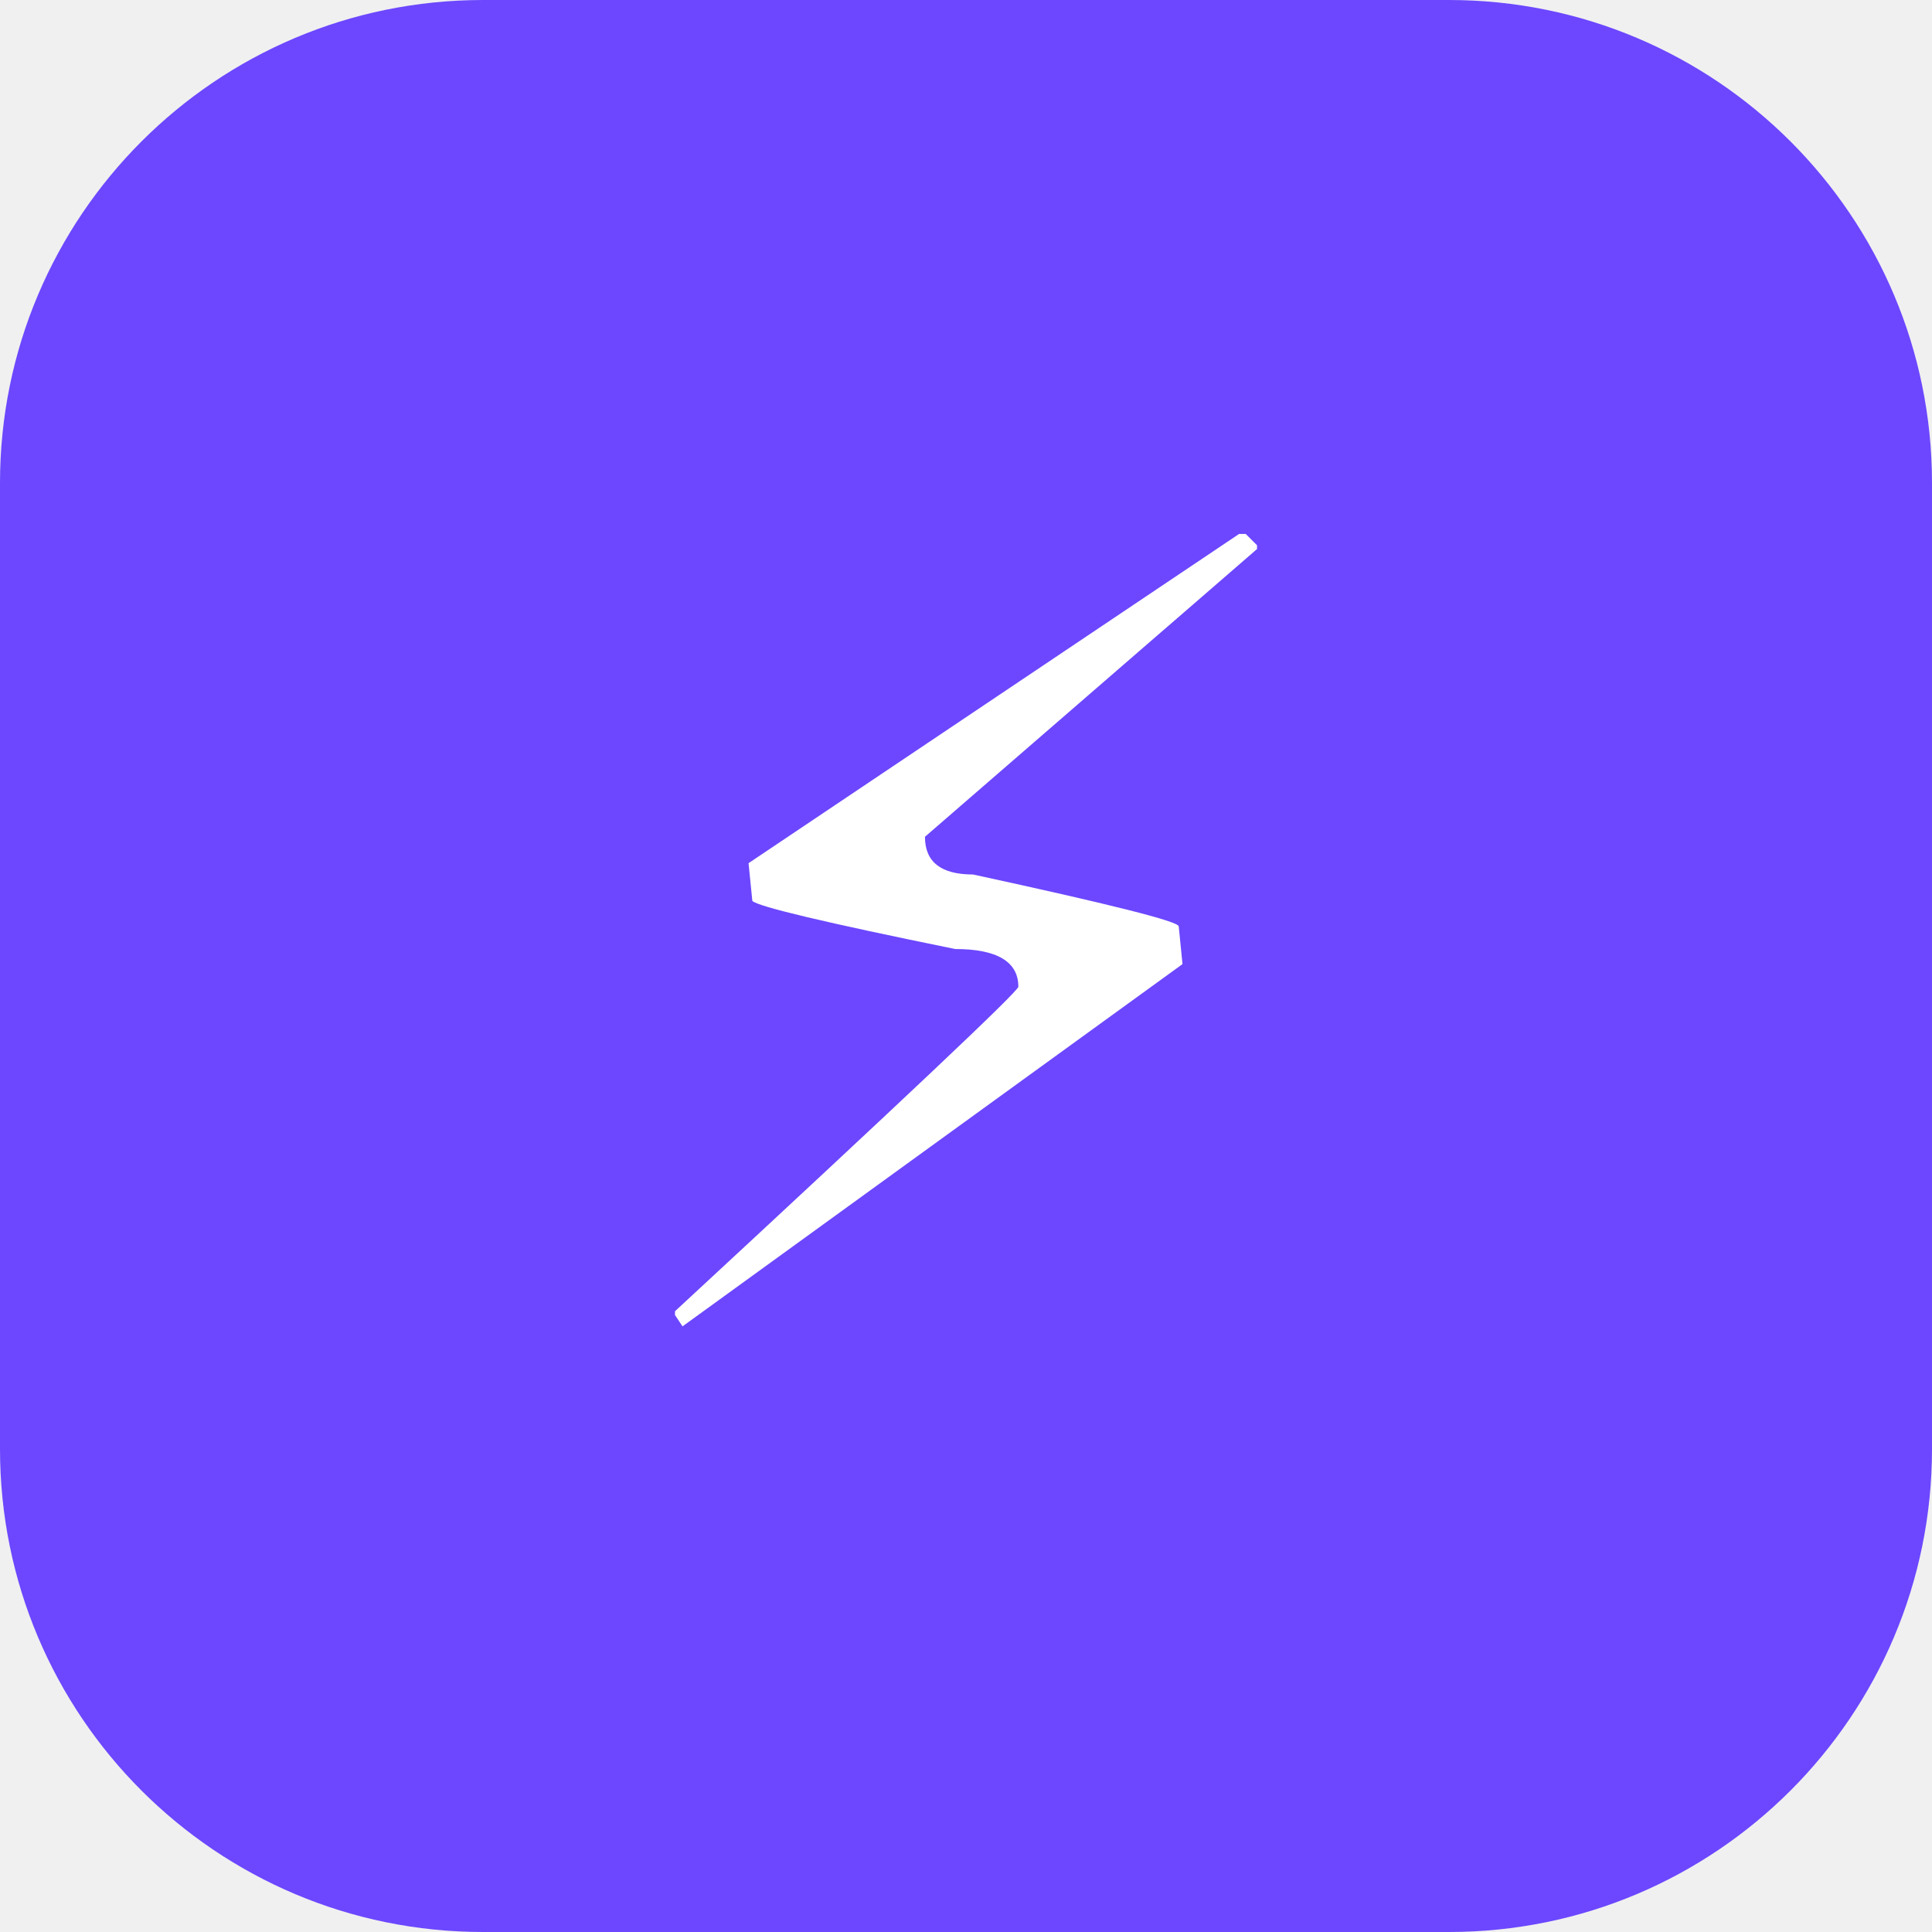
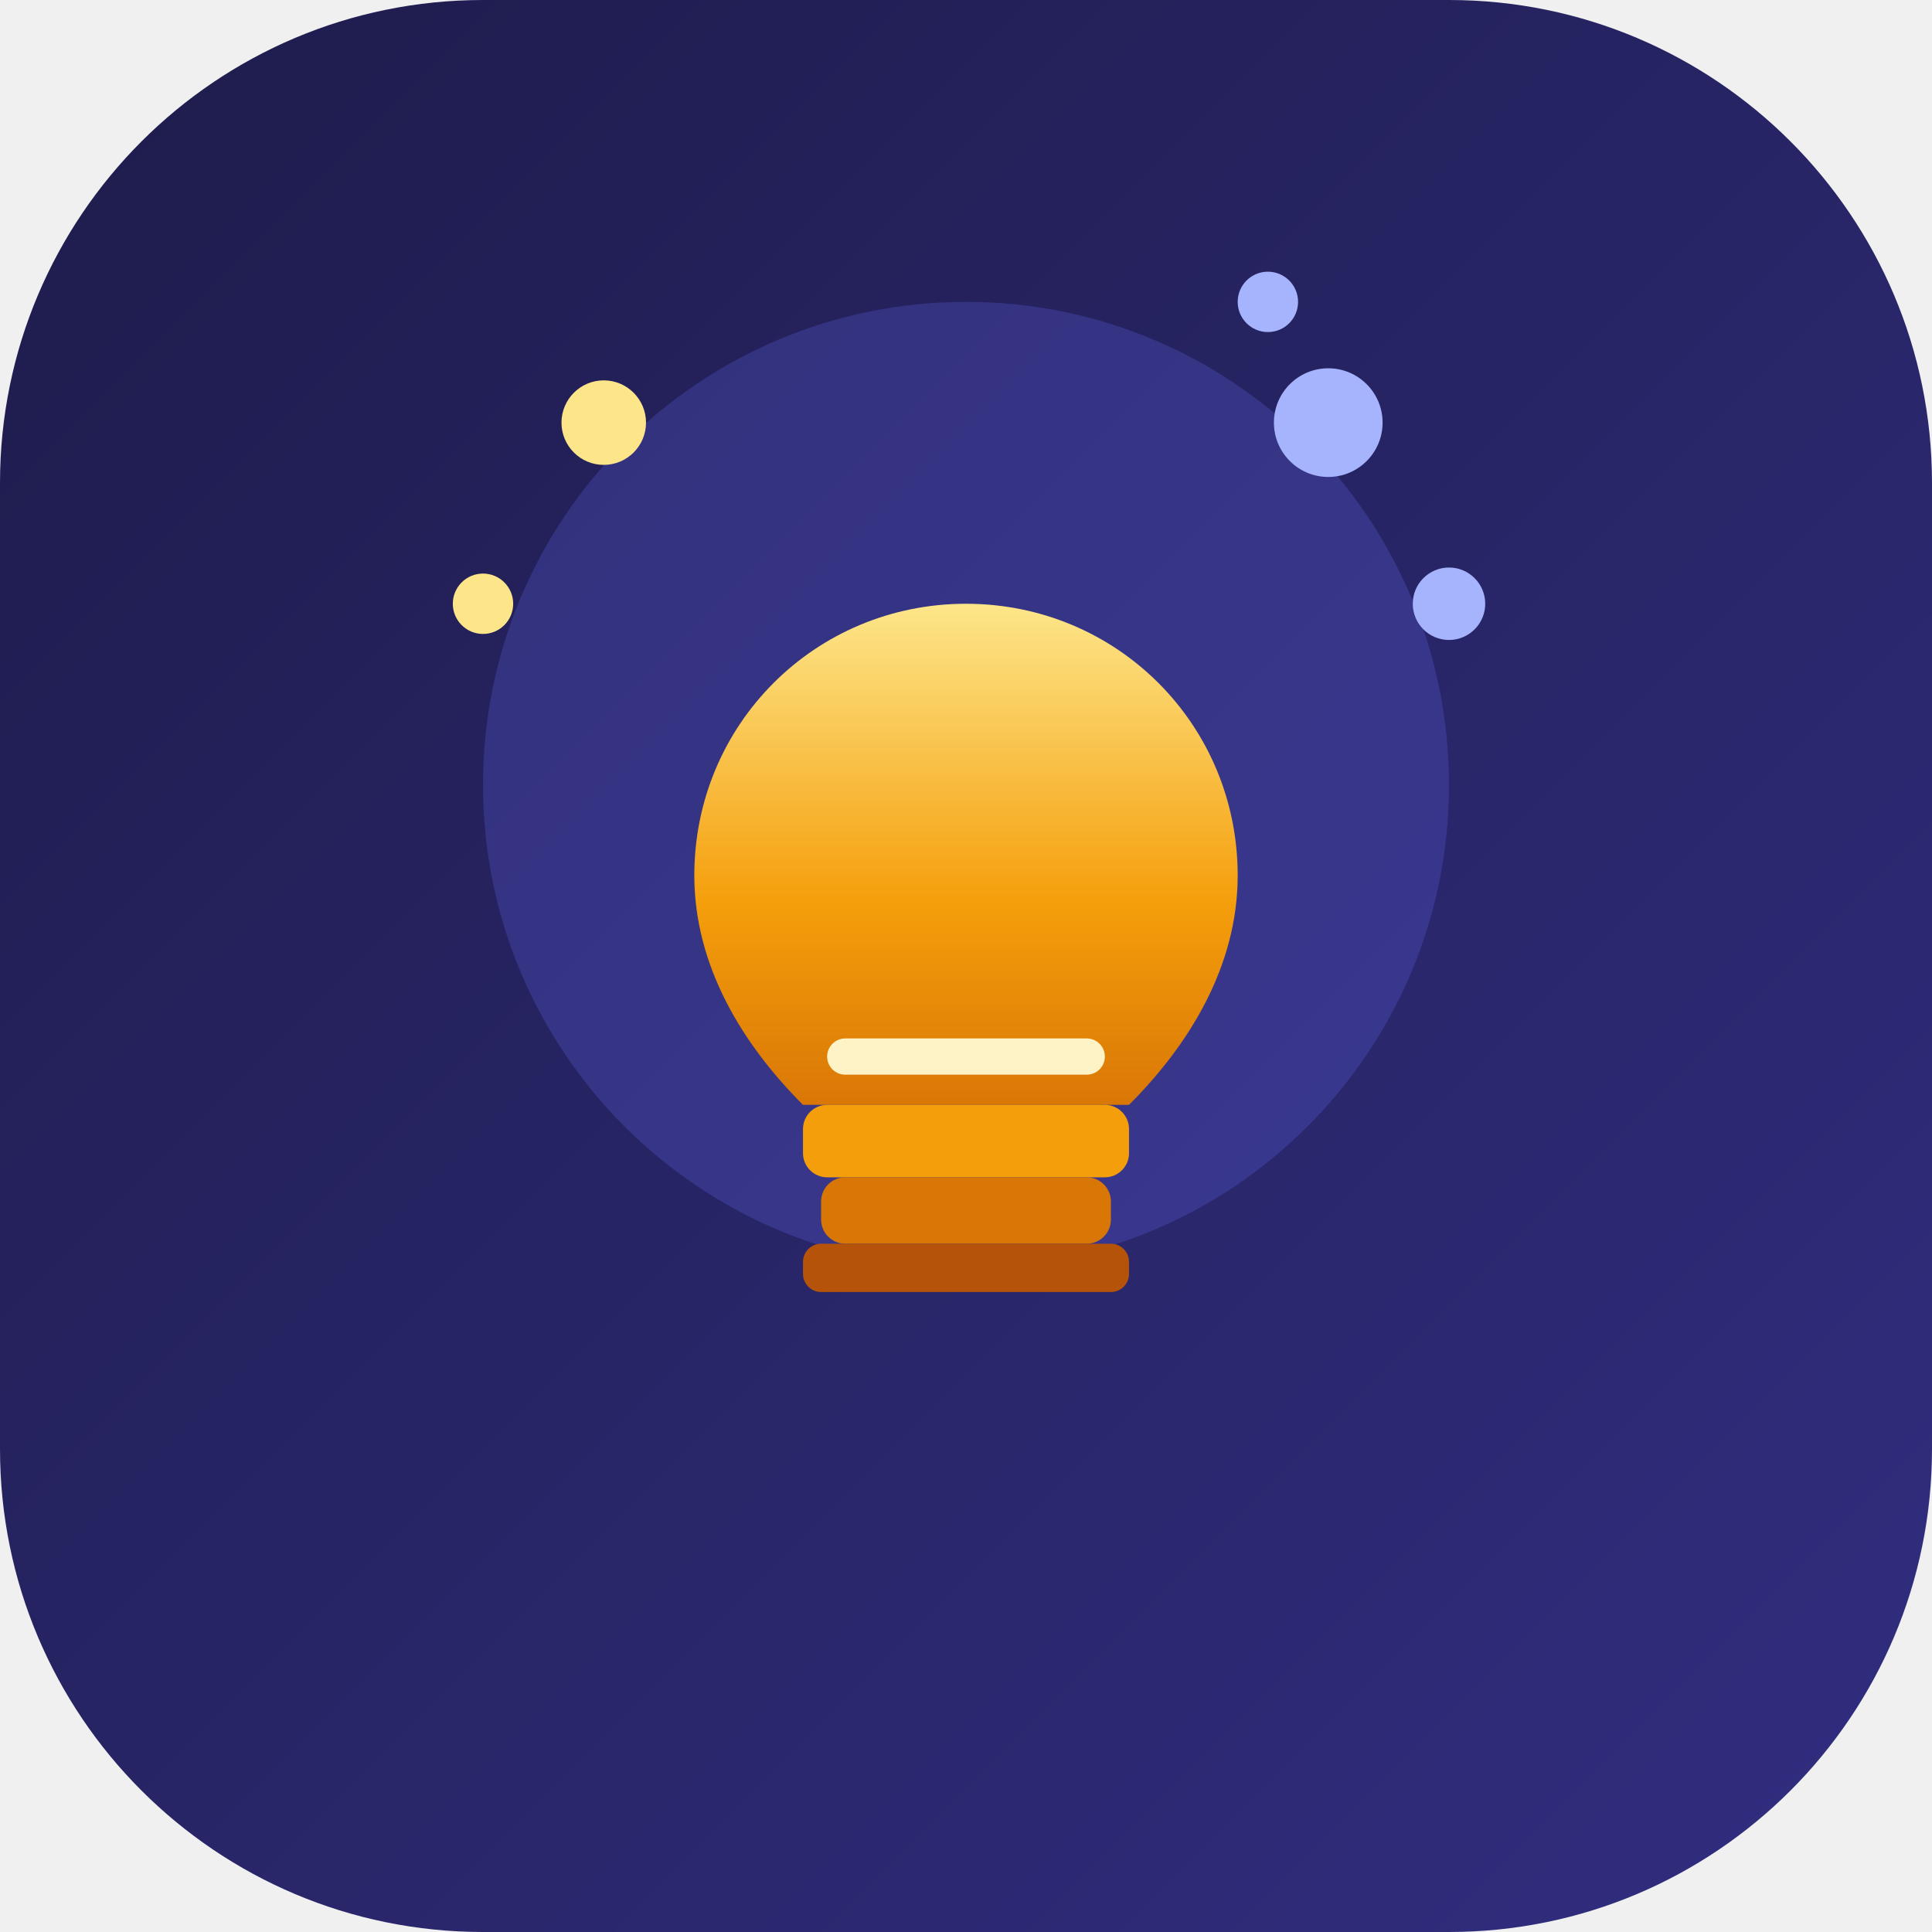
<svg xmlns="http://www.w3.org/2000/svg" viewBox="0 0 32 32">
-   <rect width="32" height="32" rx="8" fill="#6c47ff" />
-   <text x="16" y="22" text-anchor="middle" font-size="18" font-family="Arial" fill="white">⚡</text>
+   <defs>
+     <linearGradient id="ip-bg" x1="0" y1="0" x2="1" y2="1">
+       <stop offset="0%" stop-color="#1e1b4b" />
+       <stop offset="100%" stop-color="#312e81" />
+     </linearGradient>
+     <linearGradient id="ip-bulb" x1="0" y1="0" x2="0" y2="1">
+       <stop offset="0%" stop-color="#fde68a" />
+       <stop offset="60%" stop-color="#f59e0b" />
+       <stop offset="100%" stop-color="#d97706" />
+     </linearGradient>
+   </defs>
+   <rect width="32" height="32" rx="8" fill="url(#ip-bg)" />
+   <circle cx="16" cy="13" r="8" fill="#6366f1" opacity="0.25" />
+   <path d="M11.5 14.5c0-2.5 2-4.5 4.5-4.5s4.5 2 4.5 4.5c0 1.5-0.8 2.8-1.8 3.8H13.3c-1-1-1.8-2.3-1.8-3.8z" fill="url(#ip-bulb)" />
+   <rect x="13.3" y="18.3" width="5.4" height="1.2" rx="0.4" fill="#f59e0b" />
+   <rect x="13.6" y="19.5" width="4.8" height="1.1" rx="0.4" fill="#d97706" />
+   <rect x="13.3" y="20.6" width="5.4" height="0.8" rx="0.3" fill="#b45309" />
+   <line x1="14" y1="17.5" x2="18" y2="17.5" stroke="#fef3c7" stroke-width="0.6" stroke-linecap="round" />
+   <g fill="#a5b4fc">
+     <circle cx="22" cy="7" r="0.9" />
+     <circle cx="24" cy="10" r="0.6" />
+     <circle cx="21" cy="5" r="0.5" />
+   </g>
+   <g fill="#fde68a">
+     <circle cx="10" cy="7" r="0.7" />
+     <circle cx="8" cy="10" r="0.5" />
+   </g>
</svg>
